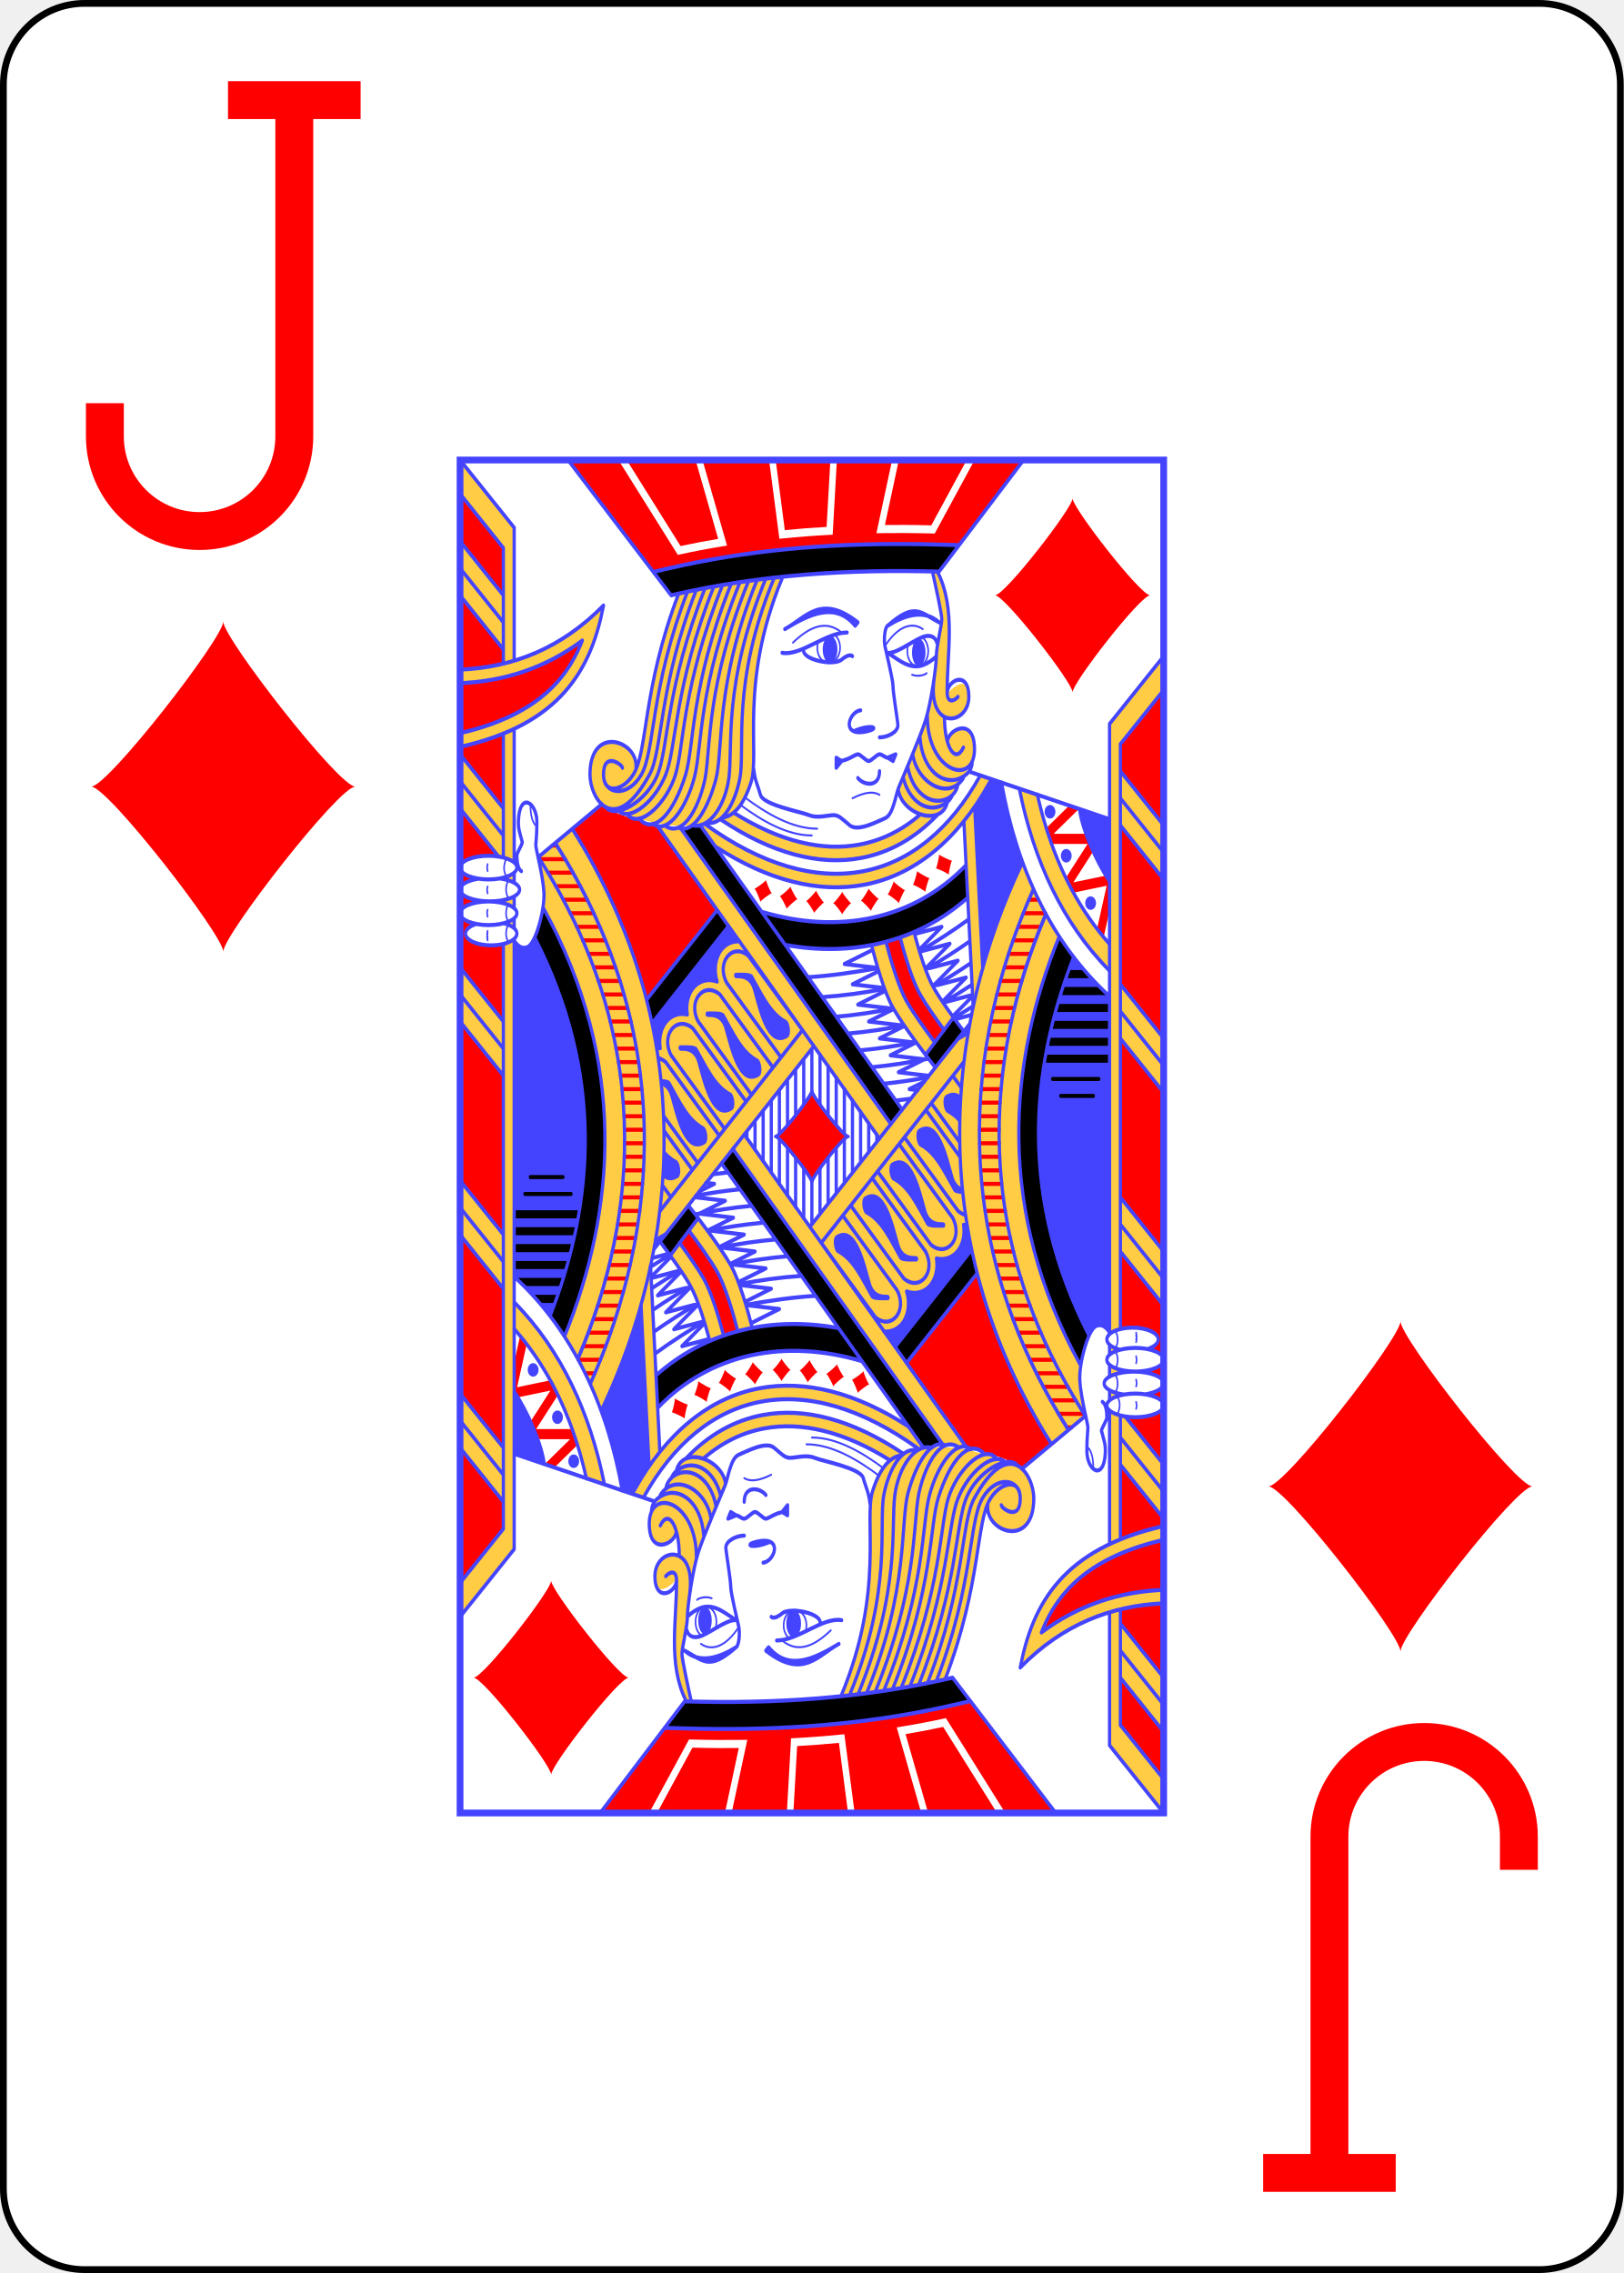
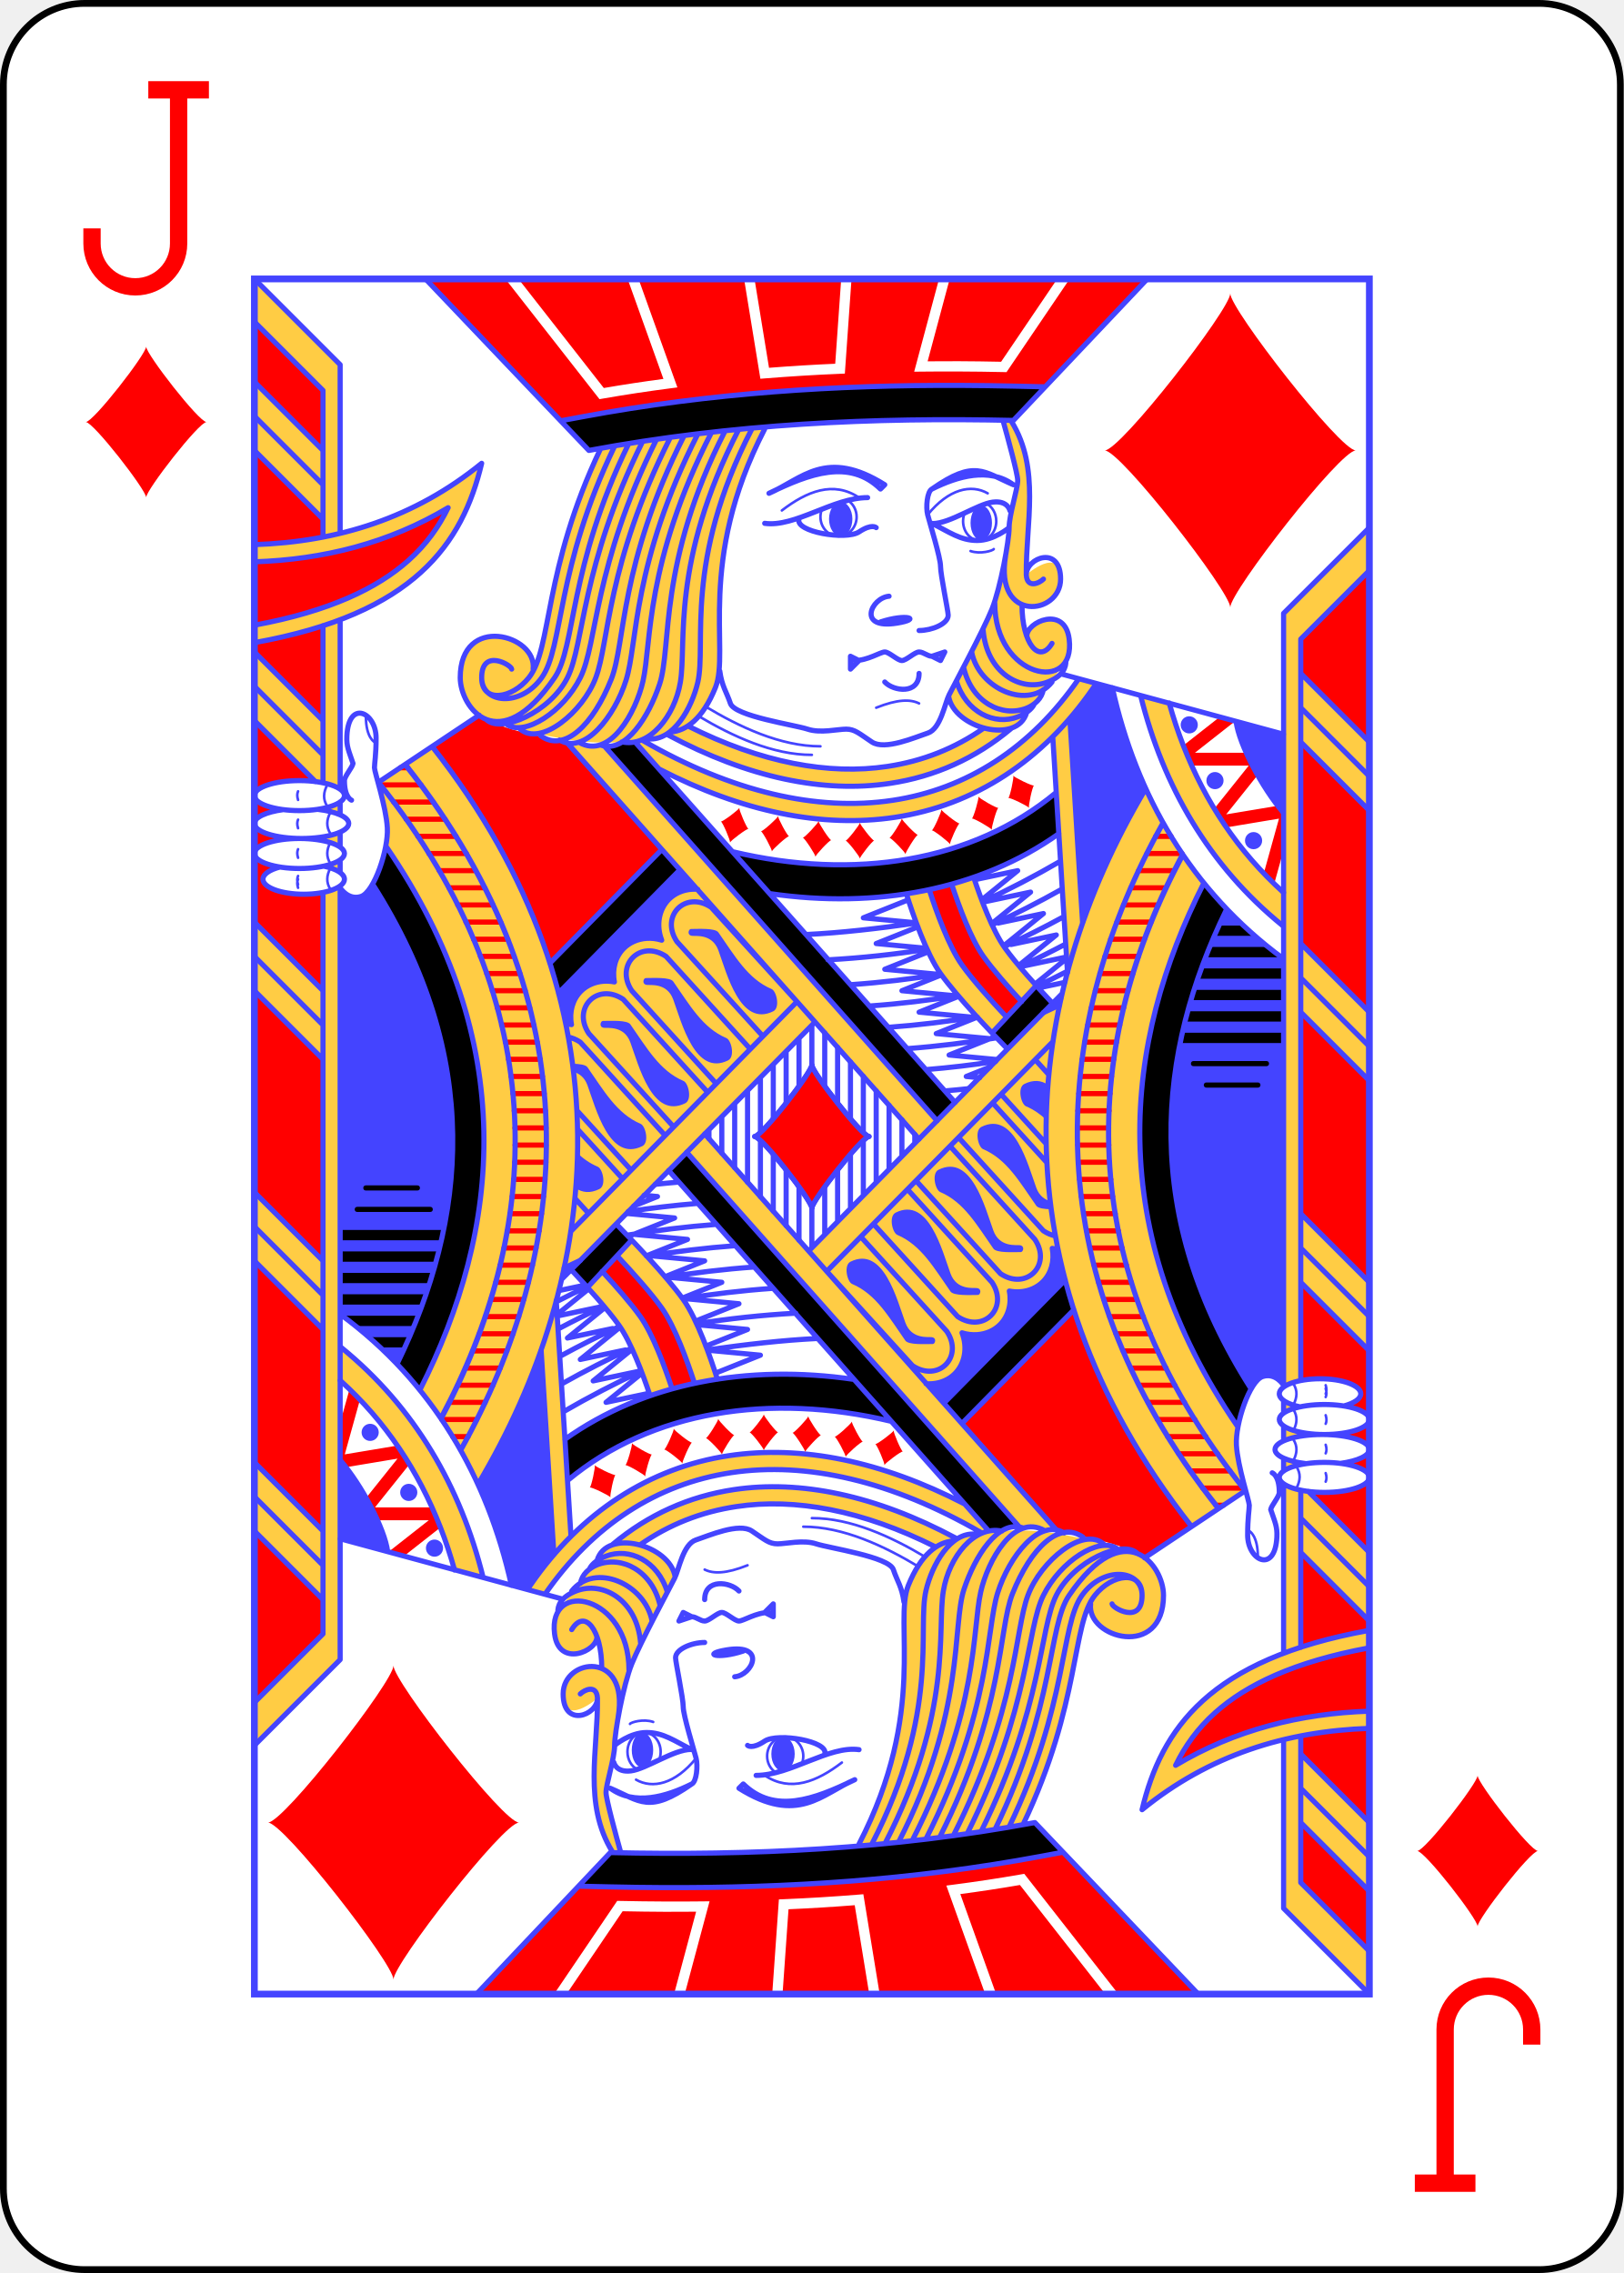
<svg xmlns="http://www.w3.org/2000/svg" xmlns:xlink="http://www.w3.org/1999/xlink" class="card" face="JD" height="3.5in" preserveAspectRatio="none" viewBox="-120 -168 240 336" width="2.5in">
  <defs>
    <symbol id="VDJ" viewBox="-500 -500 1000 1000" preserveAspectRatio="xMinYMid">
      <path d="M50 -460L250 -460M150 -460L150 250A100 100 0 0 1 -250 250L-250 220" stroke="red" stroke-width="80" stroke-linecap="square" stroke-miterlimit="1.5" fill="none" />
    </symbol>
    <symbol id="SDJ" viewBox="-600 -600 1200 1200" preserveAspectRatio="xMinYMid">
      <path d="M-400 0C-350 0 0 -450 0 -500C0 -450 350 0 400 0C350 0 0 450 0 500C0 450 -350 0 -400 0Z" fill="red" />
    </symbol>
    <symbol id="DJ6" preserveAspectRatio="none" viewBox="0 0 1300 2000">
      <path stroke="#44F" stroke-linecap="round" stroke-linejoin="round" stroke-width="3" fill="none" d="M85,590c-4.701,8.725 -5.187,17.099 0,25M88.71,621.884c-4.701,8.725 -5.187,17.099 0,25M88.71,656.884c-4.701,8.725 -5.187,17.099 0,25M88.71,686.884c-4.701,8.725 -5.187,17.099 0,25M130,510c0,25 10,30 10,30M50.928,597.5c-1.131,2.58 -1.339,5.774 0,10M50.928,630.524c-1.131,2.58 -1.339,5.774 0,10M50.928,665c-1.131,2.58 -1.339,5.774 0,10M50.928,700c-1.131,2.58 -1.339,5.774 0,10M50.928,696.159c-1.131,2.58 -1.339,5.774 0,10M725,500c25,-10 40,-10 50,-5M705,255c-30,-20 -60.951,-7.28 -90,15M785,275c24.496,-30.289 50.876,-35.961 70,-25M692.54,258.604c5.799,4.009 9.635,10.975 9.635,18.896 0,12.426 -9.441,22.5 -21.088,22.5 -11.646,0 -21.088,-10.074 -21.088,-22.5 0,-3.285 0.66,-6.406 1.846,-9.22M853.124,261.739c6.976,3.399 11.876,11.415 11.876,20.761 0,12.426 -8.662,22.5 -19.347,22.5 -10.685,0 -19.347,-10.074 -19.347,-22.5 0,-3.816 0.817,-7.411 2.259,-10.56M835,317.323c11.292,3.969 26.1,-0.362 27.069,-2.323M517.969,509.822C557.538,533.358 604.489,555.092 650,555M525.369,498.266C565.472,522.392 613.488,545.094 660,545" />
-       <use xlink:href="#SDJ" height="200" width="200" transform="translate(650,1000)scale(1,0.8)rotate(0)translate(-100,-100)" stroke="#44F" stroke-width="36" stroke-linejoin="round" stroke-linecap="round" />
-       <use xlink:href="#SDJ" height="50" width="50" transform="translate(894,598)scale(1,0.8)rotate(-26)translate(-25,-25)" />
-       <use xlink:href="#SDJ" height="50" width="50" transform="translate(852,623)scale(1,0.8)rotate(-22)translate(-25,-25)" />
-       <use xlink:href="#SDJ" height="50" width="50" transform="translate(806,639)scale(1,0.8)rotate(-14)translate(-25,-25)" />
-       <use xlink:href="#SDJ" height="50" width="50" transform="translate(757,650)scale(1,0.8)rotate(-6)translate(-25,-25)" />
-       <use xlink:href="#SDJ" height="50" width="50" transform="translate(706,655)scale(1,0.8)rotate(0)translate(-25,-25)" />
-       <use xlink:href="#SDJ" height="50" width="50" transform="translate(656,653)scale(1,0.8)rotate(5)translate(-25,-25)" />
-       <use xlink:href="#SDJ" height="50" width="50" transform="translate(607,647)scale(1,0.8)rotate(10)translate(-25,-25)" />
-       <use xlink:href="#SDJ" height="50" width="50" transform="translate(560,637)scale(1,0.8)rotate(15)translate(-25,-25)" />
+       <use xlink:href="#SDJ" height="200" width="200" transform="translate(650,1000)scale(1,1)rotate(0)translate(-100,-100)" stroke="#44F" stroke-width="36" stroke-linejoin="round" stroke-linecap="round" />
+       <use xlink:href="#SDJ" height="50" width="50" transform="translate(894,598)scale(1,1)rotate(-26)translate(-25,-25)" />
+       <use xlink:href="#SDJ" height="50" width="50" transform="translate(852,623)scale(1,1)rotate(-22)translate(-25,-25)" />
+       <use xlink:href="#SDJ" height="50" width="50" transform="translate(806,639)scale(1,1)rotate(-14)translate(-25,-25)" />
+       <use xlink:href="#SDJ" height="50" width="50" transform="translate(757,650)scale(1,1)rotate(-6)translate(-25,-25)" />
+       <use xlink:href="#SDJ" height="50" width="50" transform="translate(706,655)scale(1,1)rotate(0)translate(-25,-25)" />
+       <use xlink:href="#SDJ" height="50" width="50" transform="translate(656,653)scale(1,1)rotate(5)translate(-25,-25)" />
+       <use xlink:href="#SDJ" height="50" width="50" transform="translate(607,647)scale(1,1)rotate(10)translate(-25,-25)" />
+       <use xlink:href="#SDJ" height="50" width="50" transform="translate(560,637)scale(1,1)rotate(15)translate(-25,-25)" />
    </symbol>
    <symbol id="DJ5" preserveAspectRatio="none" viewBox="0 0 1300 2000">
      <path stroke="#44F" stroke-linecap="round" stroke-linejoin="round" stroke-width="6" fill="none" d="M100,709.952V1610L-2.9802322e-6,1710M100,678.111v13.911M100,645.033v17.312M100,609.791v14.839M100,397.41V594.643M5.9604645e-7,5.9604645e-7 100,100v196.63M100.156,1207.275c107.997,79.347 171.737,190.717 199.486,315.914M207.3,545.261C445.376,846.844 403.682,1165.656 260.675,1405.606M358.174,1166.617 653.704,866.472M365.264,541.561 774.865,1002.951M650,870.236V1005M635,885.469V1120.805M620,900.703 620,1103.908M605,915.937l10e-6,171.074M590,931.172V1070.115M575,946.406V1053.219M560,961.641l-2e-5,74.682M545,976.875l-10e-6,42.551M530,992.109v10.42M408.006,544.65 795.9,981.588M444.424,540.616l372.51,419.609M368.801,1110.75 632.661,842.769M354.528,832.821 496.146,688.992M344.459,797.973 475.103,665.289M144.449,587.034 262.085,508.61M940.101,460.451l259.692,70.425M882.049,524.54c-41.333,34.618 -88.82,55.864 -141.033,63.696 -77.195,11.579 -165.246,-6.435 -258.699,-56.453M453.028,538.37c103.513,59.813 202.907,82.851 290.956,69.644 86.565,-12.985 161.584,-61.304 217.217,-141.821M850.411,523.829C816.55,547.595 778.945,562.323 738.049,568.457 669.735,578.704 590.814,564.241 505.551,521.317M557.384,667.852c141.56,33.774 280.148,12.039 377.1,-68.721M930.877,534.031l17.164,274.628M950.766,512.261c5.176,82.814 10.432,166.905 14.861,237.784M601.099,716.788c123.687,18.042 244.26,-3.946 336.972,-69.989M760.133,716.928C767.967,741.662 783.721,787.209 800,810c19.662,27.527 60.973,70.517 77.718,87.621M786.849,712.279C795.124,737.784 809.834,778.767 825,800c12.464,17.45 33.628,41.114 51.719,60.458M813.053,705.961C821.503,731.58 835.544,769.762 850,790c10.843,15.18 28.27,35.063 44.53,52.714M838.642,697.737C847.145,723.316 860.874,760.224 875,780c13.414,18.779 36.904,44.756 55.795,64.8M153.972,662.331C309.967,889.988 287.883,1108.489 192.987,1295.533M1199.928,715.507c-53.227,-48.045 -91.438,-105.975 -116.853,-171.387 -6.273,-16.146 -11.767,-32.747 -16.514,-49.768M1198.823,754.032c-86.122,-69.992 -139.221,-162.657 -165.48,-268.012M1144.6,515.971c3.51,27.018 30.401,77.532 54.943,106.167M80,240 -2.9802322e-7,160M0,120l80,80M80,280 -2.9802322e-7,200M80,555 -2.9802322e-7,475M0,435l80,80M80,870 -2.9802322e-7,790M0,750l80,80M80,910 -2.9802322e-7,830M80,1185 -2.9802322e-7,1105M0,1065l80,80M80,1225 -2.9802322e-7,1145M80,1500 -2.9802322e-7,1420M0,1380l80,80M80,1540 -2.9802322e-7,1460M80,715.826V1580L-5.9604645e-7,1660M80,404.212V586.914M0,50l80,80v170.958M592.661,882.769l-100,-110c-20,-30 10,-60 40,-40l100,110M538.524,938.376 440,830c-20,-30 10,-60 40,-40l98.193,108.012M488.885,988.773 390,880c-20,-30 10,-60 40,-40l98.606,108.467M366.055,884.082c4.519,0.868 9.232,2.776 13.945,5.918l98.886,108.774M439.259,1039.185 376.341,969.976M376.856,991.542l52.371,57.608M389.335,1089.268l-15.594,-17.153M516.977,711.775c-1.078,-0.089 -2.152,-0.14 -3.221,-0.156 -1.297,-0.018 -2.586,0.017 -3.863,0.105 -10.219,0.706 -19.688,4.787 -26.588,11.688 -11.544,11.544 -15.19,30.278 -8.35,47.686 -5.928,-1.859 -11.945,-2.542 -17.723,-2.143 -10.219,0.706 -19.689,4.787 -26.59,11.688 -9.67,9.67 -13.793,24.386 -10.859,39.141 -4.226,-0.84 -8.449,-1.111 -12.551,-0.828 -10.219,0.706 -19.689,4.787 -26.59,11.688 -9.617,9.617 -13.748,24.224 -10.908,38.896 -0.283,-0.06 -0.566,-0.133 -0.85,-0.188 -0.98,-0.203 -1.978,-0.307 -2.979,-0.311 -0.87,-0.003 -1.723,0.068 -2.555,0.208M911.501,824.106l-51.301,54.965M848.93,726.398c30.438,-14.244 60.781,-29.936 91.001,-47.503M860.229,753.123c27.325,-12.679 54.575,-26.511 81.729,-41.804M874.067,778.661c23.36,-10.811 46.666,-22.46 69.903,-35.142M892.425,802.102c17.883,-8.34 35.733,-17.177 53.545,-26.598M912.413,824.762c11.862,-5.596 23.71,-11.414 35.541,-17.48M919.958,855.554c6.272,-2.875 12.539,-5.81 18.803,-8.809M848.071,724.086 890,690 839.651,700.627M859.686,751.837 905,715 852.309,726.121M873.553,777.759 920,740 867.309,751.121M891.242,800.573 935,765 882.309,776.121M946.916,790.651l-49.607,10.47M910.283,822.288l36.743,-29.869M944.574,820.366l-27.265,5.754M921.876,854.122l18.259,-14.844M796.745,810.826 735,805 785,785M816.745,835.826 755,830 800.995,811.602M836.745,860.825 775,855 821.293,836.483M856.745,885.826 795,880 843.076,860.769M865.487,910.235 810,905 860,885M771.875,751.157c-45.675,6.443 -87.52,11.323 -128.233,13.293M771.745,750.826 710,745 760,725M784.463,781.691c-37.56,5.866 -76.037,10.142 -115.741,12.289M783.928,780.56 725,775 773.666,755.534M800.543,810.726c-34.211,5.512 -69.172,9.723 -105.121,12.221 -0.113,0.008 -0.226,0.016 -0.338,0.024M820.562,835.723c-33.673,5.426 -68.073,9.591 -103.426,12.104M842.46,860.416c-33.626,5.47 -67.975,9.688 -103.271,12.263M865,885c-33.784,5.565 -68.294,9.873 -103.757,12.527M864.175,912.505c-26.572,4.034 -53.609,7.264 -81.218,9.499M832.539,944.214c-9.118,0.981 -18.296,1.857 -27.537,2.622M845.626,931.474 830,930 857.643,918.943M137.753,705.592c129.038,202.306 110.486,391.093 29.078,558.571M144.664,587.05c211.433,263.851 187.394,526.874 72.807,741.458M240.698,1365.491C368.264,1137.311 400.016,847.839 175.72,566.274M144.78,587.132C356.096,850.901 332.058,1113.924 217.853,1328.87M176.02,566.162c223.996,281.677 192.244,571.149 64.817,798.824M100,710c0,0 9.291,14.995 24.328,10.107C139.668,715.121 156.474,665.06 155,640c-1.468,-24.957 -15,-65 -15,-70 0,-5 1.909,-14.691 1.909,-34.691 0,-30 -31.909,-45.309 -34.073,-2.527C107.209,545.174 110,550 115,565M115,565c-0.676,4.552 -10,15 -10,20 0,20 8.286,22.809 8.286,22.809M0,602.5A52.5,17.5 0 0 1 52.5,585 52.5,17.5 0 0 1 105,602.5 52.5,17.5 0 0 1 52.5,620 52.5,17.5 0 0 1 0,602.5M0,635c0,0 0,0 0,0 0,-7.263 13.907,-13.493 33.71,-16.141M73.837,618.553C94.935,621 110,627.44 110,635c0,9.665 -24.624,17.5 -55,17.5 -30.376,0 -55,-7.835 -55,-17.5M0,670A52.5,17.5 0 0 1 52.5,652.5 52.5,17.5 0 0 1 105,670 52.5,17.5 0 0 1 52.5,687.5 52.5,17.5 0 0 1 0,670M81.191,684.829C95.421,687.851 105,693.514 105,700c0,9.665 -21.266,17.5 -47.5,17.5 -26.234,0 -47.5,-7.835 -47.5,-17.5 0,-5.87 7.845,-11.066 19.884,-14.24M71.354,586.354 1.8096853e-5,515M0.02,309.855C97.554,306.607 187.046,278.578 265,215 242.582,308.966 186.547,390.542 0.192,424.084M0.026,329.865C80.534,327.262 156.893,308.022 225.898,266.748 215.042,289.094 200.421,309.706 179.627,328.295 143.531,360.564 88.07,387.481 0.303,403.733M403.784,197.624C336.263,339.655 347.37,430.787 320,465c-20,25 -55,30 -55,0 0,-35 34.9,-14.626 35,-10M420.15,194.736C350.946,338.298 360.638,429.107 335,465c-25,35 -70,30 -70,0M436.417,192.11C365.772,337.154 375.059,428.375 350,465c-65,95 -110,35 -110,0 0,-75 90,-50 85,-10M452.669,189.51C380.329,335.873 384.964,425.072 365,465c-20,40 -77.602,65.61 -94.572,48.745M468.763,187.305C395.282,334.978 400.064,424.872 380,465c-20,40 -64.5,68.136 -85,55M484.862,185.097C410.176,334.001 413.892,422.783 398.06,465c-15,40 -63.998,80.555 -88.06,60M500.989,182.866C425.269,333.183 432.827,424.628 416.121,466.749 395,520 361.556,552.647 333.873,532.762M517.083,180.7C440.175,332.311 447.076,424.662 433.307,468.06 420,510 385.05,555.512 355.845,537.641M532.953,178.991C455.14,331.615 463.149,424.349 453.116,468.935 445,505 414.577,561.021 378.609,540.433M548.832,177.272C470.166,330.965 486.957,428.902 472.488,472.432 460,510 433.177,553.423 404.187,543.706M564.713,175.556C485.046,330.227 504.286,424.838 496.669,470.246 490,510 460.572,546.713 428.474,539.875M580,175C500,330 527.498,425.817 516.915,470.683 510,500 488.836,539.016 459.373,536.333M595,175c-80,155 -40.203,258.598 -57.401,301.367 -14.963,37.211 -34.463,50.386 -51.885,51.962M872.923,165.37C878.475,185.244 890,227.409 890,235c0,10 -10,40 -10,55 0,15 -10,70 -20,95 -10,25 -45,90 -50,100 -5,10 -9.809,39.563 -24.809,44.563C770.191,534.563 735,550 720,540c-15,-10 -20,-15 -30,-15 -10,0 -30,5 -45,0 -15,-5 -85,-15 -90,-30 -4.379,-13.209 -10,-20 -12.377,-37.814M600,250c38.334,-16.373 66.186,-53.253 135,-10v0l-5,5c-36.119,-35.307 -82.46,-18.225 -130,5v0M885,240c-35,-15 -45,-30 -95,5v0c30,-15 66.711,-25.583 95,-5v0M790,245c-5.615,2.796 -7.258,21.124 -5,30 2.466,9.691 15,50 15,60 0,10 8.935,52.186 8.935,57.186C808.935,402.186 790,410 775,410M740,370c-20.808,1.708 -37.884,39.089 9.316,31.367C779.331,396.457 760,390 730,400M695,440v15l10,-10 -10,-5v0M805,435l-5,10 -10,-5 15,-5v0M700,445c15,0 30,-10 35,-10 5,0 15,10 20,10 5,0 15,-10 20,-10 5,0 10,5 15,5M735,470c10.017,10.832 40,15 40,-10M595,285c35,5 80,-30 120,-30M635,280c-5,15 55,25 70,15 15,-10 20,-5 20,-5M790.923,285.265c20,0 52.332,-22.8 70,-25 17.668,-2.2 20,10 20,10M790,285c20,10 33.071,20 52.775,20C862.479,305 880,290 880,290M882.739,166.219C916.805,221.491 899.287,285.408 900,345c0.877,16.276 15,10 20,5M875.871,322.903C862.68,401.749 940,392.043 940,350c0,-40 -40,-25 -40,-5M895,380c0,45 20,70 35,45M863.258,377.678C863.149,465.861 958.062,484.498 950,420c-5,-40 -50,-20 -49.354,-3.324M849.71,409.419C853.692,459.152 893.434,482.286 925,470c18.663,-7.264 21.42,-17.97 21.126,-24.435M836.381,435.227C844.554,477.951 902.816,504.171 930,470M826.958,452.98c9.23,40.691 44.654,58.763 73.332,47.601 9.377,-3.79 17.976,-11.415 19.488,-21.63M818.484,468.745c11.128,36.612 44.521,52.456 71.806,41.836 10.08,-3.923 15.519,-8.85 18.345,-13.571M809.429,486.652c6.149,37.142 80.063,56.922 91.04,18.908M920.159,125.779l-34.261,-0.77c-20.572,-0.462 -41.188,-0.75 -61.848,-0.84 -144.617,-0.628 -291.435,8.513 -441.393,36.51l-25.623,4.783M199.524,-1.861155e-4 390,200C557.854,168.663 722.223,161.344 885,165L1041.082,-4.7504902e-4M472.329,571.725c96.126,49.651 189.631,68.816 274.622,56.068 92.087,-13.813 172.42,-65.876 230.705,-150.232l3.633,-5.258" />
    </symbol>
    <symbol id="DJ4" preserveAspectRatio="none" viewBox="0 0 1300 2000">
      <path fill="black" d="M130,1057c-4.057,-0.057 -4.057,6.057 0,6h60c4.057,0.057 4.057,-6.057 0,-6zm-10,25c-4.057,-0.057 -4.057,6.057 0,6h85c4.057,0.057 4.057,-6.057 0,-6zm-20,27v12h117.996l2.322,-12zm0,25v12h112.19l2.612,-12zm0,25v12h104.353l3.774,-12zm0,25v12h96.806l3.483,-12zm17.561,37h68.505l4.935,-12h-87.372zm29.898,25h27.866l4.935,-12h-46.444zM885.898,125.01c-20.572,-0.462 -41.188,-0.75 -61.848,-0.84 -144.617,-0.628 -291.435,8.513 -441.393,36.51L356.765,165.141 390,200c167.854,-31.337 332.223,-38.656 495,-35l35.361,-38.408zM934.484,599.132c-96.952,80.76 -235.54,102.495 -377.1,68.721l43.715,48.936c123.687,18.042 244.26,-3.946 336.972,-69.989zM816.934,960.224 444.424,540.616 408.006,544.65 795.9,981.588ZM496.146,688.992 354.528,832.821 344.459,797.973 475.103,665.289ZM877.718,897.621c-4.427,-4.522 -10.572,-10.854 -17.549,-18.39l51.237,-55.326c6.549,7.159 13.215,14.344 19.389,20.895M192.987,1295.533c94.897,-187.044 116.98,-405.546 -39.015,-633.202 -4.979,15.602 -9.504,32.46 -16.219,43.261 129.038,202.306 110.486,391.093 29.078,558.571z" />
    </symbol>
    <symbol id="DJ3" preserveAspectRatio="none" viewBox="0 0 1300 2000">
      <path fill="#44F" d="M509,758c9,0 28.315,-1.237 32,4 19,27 34.047,54.141 62,66 5.895,2.501 10.258,21.901 2,26 -38.418,19.069 -54.167,-44.095 -64,-71 -7.297,-19.969 -27.054,-16.342 -31,-17 -6,-1 -3.687,-8 -1,-8zM456.339,815.231c9,0 28.315,-1.237 32,4 19,27 34.047,54.141 62,66 5.895,2.501 10.258,21.901 2,26 -38.418,19.069 -54.167,-44.095 -64,-71 -7.297,-19.969 -27.054,-16.342 -31,-17 -6,-1 -3.687,-8 -1,-8zM406.339,865.231c9,0 28.315,-1.237 32,4 19,27 34.047,54.141 62,66 5.895,2.501 10.258,21.901 2,26 -38.418,19.069 -54.167,-44.095 -64,-71 -7.297,-19.969 -27.054,-16.342 -31,-17 -6,-1 -3.687,-8 -1,-8zM371.248,915.149c7.579,0.188 14.956,1.05 17.09,4.082 19,27 34.047,54.141 62,66 5.895,2.501 10.258,21.901 2,26 -38.418,19.069 -54.167,-44.095 -64,-71 -3.549,-9.711 -10.044,-13.842 -16.235,-15.599M376.289,1019.066c7.016,6.682 14.831,12.255 24.049,16.166 5.895,2.501 10.258,21.901 2,26 -10.879,5.4 -19.941,4.206 -27.565,-0.892M697.25,280a13.625,20 0 0 1 -13.625,20 13.625,20 0 0 1 -13.625,-20 13.625,20 0 0 1 13.625,-20 13.625,20 0 0 1 13.625,20zM860,284.506a12.5,20.292 0 0 1 -12.5,20.292 12.5,20.292 0 0 1 -12.5,-20.292 12.5,20.292 0 0 1 12.5,-20.292 12.5,20.292 0 0 1 12.5,20.292zM1039.288,594.296c-17.009,-37.323 -29.874,-76.645 -38.918,-117.435l-19.08,-4.558 -3.633,5.258c-8.474,12.264 -17.414,23.846 -26.839,34.714 5.125,82.8 10.381,166.892 15.044,237.706 19.442,-54.632 44.354,-106.743 73.427,-155.684zM1144.6,515.971l55.194,14.905m-55.194,-14.905c3.51,27.018 30.401,77.532 54.943,106.167l0.251,-91.261M137.57,706c-4.348,7.569 -8.855,12.681 -13.242,14.107C109.291,724.995 100,709.976 100,709.976l0.078,496.904c23.977,17.954 45.709,37.081 66.058,57.431 82.103,-167.626 100.655,-356.414 -28.566,-558.312zM100,1610 -10,1720M354.528,832.821l141.618,-143.829 20.83,22.783c-1.078,-0.089 -2.152,-0.14 -3.221,-0.156 -1.297,-0.018 -2.586,0.017 -3.863,0.105 -10.219,0.706 -19.688,4.787 -26.588,11.688 -11.544,11.544 -15.19,30.278 -8.35,47.686 -5.928,-1.859 -11.945,-2.542 -17.723,-2.143 -10.219,0.706 -19.689,4.787 -26.59,11.688 -9.67,9.67 -13.793,24.386 -10.859,39.141 -4.226,-0.84 -8.449,-1.111 -12.551,-0.828 -10.219,0.706 -19.689,4.787 -26.59,11.688 -9.617,9.617 -13.748,24.224 -10.908,38.896 -0.283,-0.06 -0.566,-0.133 -0.85,-0.188 -0.98,-0.203 -1.978,-0.307 -2.979,-0.311 -0.87,-0.003 -1.723,0.068 -2.555,0.208zM1100,520a10,10 0 0 1 -10,10 10,10 0 0 1 -10,-10 10,10 0 0 1 10,-10 10,10 0 0 1 10,10zM1130,585a10,10 0 0 1 -10,10 10,10 0 0 1 -10,-10 10,10 0 0 1 10,-10 10,10 0 0 1 10,10zM1175,655a10,10 0 0 1 -10,10 10,10 0 0 1 -10,-10 10,10 0 0 1 10,-10 10,10 0 0 1 10,10z" />
    </symbol>
    <symbol id="DJ2" preserveAspectRatio="none" viewBox="0 0 1300 2000">
      <path fill="red" d="M199.521,0l157.664,165.582 25.473,-4.902c149.958,-27.996 296.776,-37.138 441.393,-36.51 20.66,0.09 41.275,0.378 61.848,0.84l34.475,1.57L1040.949,0h-90.371l-73.627,108.701 -3.268,-0.072c-17.44,-0.384 -35.101,-0.607 -52.801,-0.684 -14.191,-0.062 -28.397,-0.029 -43.678,0.152l-7.916,0.094L798.268,0H696.223l-7.773,110.4 -5.359,0.221c-28.906,1.195 -58.058,2.965 -87.605,5.359L589.971,116.428 570.955,0H447.898l45.314,126.52 -7.391,0.957c-26.194,3.391 -52.95,7.403 -79.91,12.123L402.369,140.221 292.633,0Zm108.35,0 99.543,127.197c23.432,-4.051 46.649,-7.54 69.502,-10.588L435.15,0Zm275.244,0 16.924,103.627c25.991,-2.041 51.693,-3.606 77.189,-4.721L684.191,0Zm227.576,0 -25.73,96.07c12.299,-0.107 24.295,-0.176 35.975,-0.125 16.664,0.072 33.27,0.302 49.725,0.645L936.086,0ZM0,50v70l80,80v-70zm0,150v109.854c27.325,-0.911 54.014,-3.781 80,-8.816V280Zm225.898,66.748C156.887,308.026 80.516,327.253 0,329.854v73.936c87.942,-16.247 143.49,-43.188 179.627,-75.494 20.794,-18.589 35.415,-39.201 46.271,-61.547zM80,404.438C56.424,412.129 29.87,418.722 0,424.094V435l80,80zm182.084,104.172 -54.93,36.684c65.585,82.864 109.888,167.062 137.031,251.623L475.107,665.293 365.264,541.561c-34.415,-10.878 -70.714,-12.66 -103.18,-32.951zm863.334,2.24 -42.344,33.27 9.807,23.381h66.514l-40.512,50.641 14.359,21.424 61.381,-10.23 -17.67,63.613 12.203,12.115 10.982,-39.539 -0.596,-43.387 -6.068,-7.82 -60.371,10.062 36.715,-45.895L1156.74,552.5h-60.057l46.652,-36.656zM0,515v87.5a52.5,17.5 0 0 1 52.5,-17.5 52.5,17.5 0 0 1 18.664,1.164zm0,87.5V635c0,-7.263 13.907,-13.493 33.711,-16.141l0.301,-0.002A52.5,17.5 0 0 1 0,602.5ZM0,635v35a52.5,17.5 0 0 1 52.5,-17.5 52.5,17.5 0 0 1 27.5,2.619v-4.545C72.493,651.797 64.012,652.5 55,652.5 24.624,652.5 0,644.665 0,635Zm0,35v80l80,80V715.414C73.302,716.744 65.642,717.5 57.5,717.5 31.266,717.5 10,709.665 10,700c0,-5.867 7.837,-11.059 19.863,-14.234A52.5,17.5 0 0 1 0,670ZM170.152,567a3,3 0 1 0 0,6h8.428 0.381a3,3 0 1 0 0,-6h-0.381zM72.721,586.354A52.5,17.5 0 0 1 80,587.619v-1.266zM146.998,587a3,3 0 1 0 0,6h46.938 0.355a3,3 0 1 0 0,-6h-0.355zm15.473,20a3,3 0 1 0 0,6h45.842 0.324a3,3 0 1 0 0,-6H208.312ZM80,617.393a52.5,17.5 0 0 1 -6.863,1.166l0.699,-0.006c2.125,0.247 4.17,0.544 6.164,0.869zM176.955,627a3,3 0 1 0 0,6h44.982 0.297a3,3 0 1 0 0,-6h-0.297zm13.672,20a3,3 0 1 0 0,6h44.199 0.27a3,3 0 1 0 0,-6h-0.27zm12.871,20a3,3 0 1 0 0,6h43.381 0.25a3,3 0 1 0 0,-6h-0.25zm12.078,20a3,3 0 1 0 0,6h42.422a3,3 0 1 0 0,-6zm597.477,18.961 -26.203,6.318C795.125,737.784 809.834,778.767 825,800c12.701,17.782 34.437,42.018 52.748,61.559L894.529,842.715C878.269,825.064 860.843,805.18 850,790 835.544,769.762 821.502,731.58 813.053,705.961ZM226.846,707a3,3 0 1 0 0,6h41.582a3,3 0 1 0 0,-6zm10.307,20a3,3 0 1 0 0,6h41.021a3,3 0 1 0 0,-6zm9.557,20a3,3 0 1 0 0,6h40.467a3,3 0 1 0 0,-6zm8.814,20a3,3 0 1 0 0,6h39.76 0.156a3,3 0 1 0 0,-6h-0.156zm8.082,20a3,3 0 1 0 0,6h39.141a3,3 0 1 0 0,-6zm7.354,20a3,3 0 1 0 0,6h38.609a3,3 0 1 0 0,-6zm6.514,20a3,3 0 1 0 0,6h38.264a3,3 0 1 0 0,-6zM0,830v235l80,80V910Zm283.213,17a3,3 0 1 0 0,6h37.809a3,3 0 1 0 0,-6zm5.043,20a3,3 0 1 0 0,6h37.439a3,3 0 1 0 0,-6zm4.354,20a3,3 0 1 0 0,6h37.152a3,3 0 1 0 0,-6zm3.668,20a3,3 0 1 0 0,6h36.945a3,3 0 1 0 0,-6zm2.986,20a3,3 0 1 0 0,6h36.627a3,3 0 1 0 0,-6zm2.197,20a3,3 0 1 0 0,6h36.453a3,3 0 1 0 0,-6zm1.49,20a3,3 0 1 0 0,6h36.398a3,3 0 1 0 0,-6zm0.83,20a3,3 0 1 0 0,6H340a3,3 0 1 0 0,-6zm0.174,20a3,3 0 1 0 0,6H340a3,3 0 1 0 0,-6zm-0.484,20a3,3 0 1 0 0,6h36.412a3,3 0 1 0 0,-6zm-1.137,20a3,3 0 1 0 0,6h36.447a3,3 0 1 0 0,-6zm-1.787,20a3,3 0 1 0 0,6h36.555a3,3 0 1 0 0,-6zm-2.52,20a3,3 0 1 0 0,6h36.816a3,3 0 1 0 0,-6zm-3.184,20a3,3 0 1 0 0,6h37.115a3,3 0 1 0 0,-6zm-3.826,20a3,3 0 1 0 0,6h37.354a3,3 0 1 0 0,-6zM0,1145v235l80,80v-235zm286.551,2a3,3 0 1 0 0,6h37.656a3,3 0 1 0 0,-6zm-5.109,20a3,3 0 1 0 0,6h38.023a3,3 0 1 0 0,-6zm-5.75,20a3,3 0 1 0 0,6h38.445a3,3 0 1 0 0,-6zm-6.396,20a3,3 0 1 0 0,6h38.914a3,3 0 1 0 0,-6zm-7.041,20a3,3 0 1 0 0,6h39.396a3,3 0 1 0 0,-6zm-7.691,20a3,3 0 1 0 0,6h39.844a3,3 0 1 0 0,-6zm-8.342,20a3,3 0 1 0 0,6h40.34a3,3 0 0 0 0.002,0 3,3 0 0 0 0.006,0h0.039a3,3 0 0 0 0.162,-5.996 3,3 0 0 0 -0.178,0h-0.031zm-9,20a3,3 0 1 0 0,6h40.883a3,3 0 1 0 0,-6zm-9.66,20a3,3 0 1 0 0,6h41.463a3,3 0 1 0 0,-6zm-9.125,20a3,3 0 1 0 0,6h40.877a3,3 0 1 0 0,-6zm12.818,20a3,3 0 1 0 0,6h17.703 0.125a3,3 0 1 0 0,-6h-0.125zM0,1459.955V1660l80,-80v-40.768z" />
    </symbol>
    <symbol id="DJ1" preserveAspectRatio="none" viewBox="0 0 1300 2000">
      <path fill="#FC4" d="M0 0L0 602.5A52.5 17.5 0 0 1 52.5 585A52.5 17.5 0 0 1 100 595.092L100 397.393C208.286 356.236 247.222 289.517 265 215C214.523 256.168 159.203 282.41 100 296.691L100 100L0 0zM0 602.5L0 635C0 627.737 13.907 621.507 33.711 618.859L34.012 618.857A52.5 17.5 0 0 1 0 602.5zM0 635L0 670A52.5 17.5 0 0 1 52.5 652.5A52.5 17.5 0 0 1 100 662.592L100 645.057C90.047 649.557 73.609 652.5 55 652.5C24.624 652.5 0 644.665 0 635zM0 670L0 1710L100 1610L100 707.814C92.207 713.556 76.108 717.5 57.5 717.5C31.266 717.5 10 709.665 10 700C10 694.133 17.837 688.941 29.863 685.766A52.5 17.5 0 0 1 0 670zM872.922 165.369C878.474 185.244 890 227.409 890 235C890 245 880 275 880 290C880 305 870 360 860 385C850 410 815 475 809.715 485.826C812.586 504.418 831.774 518.642 851.9 523.861L850.412 523.828C816.551 547.594 778.945 562.323 738.049 568.457C669.735 578.704 590.814 564.241 505.551 521.316L504.895 521.611C516.499 514.249 527.984 500.274 537.598 476.367C554.796 433.598 515 330 595 175C527.022 174.999 461.402 179.195 403.783 197.625C342.894 325.705 345.947 412.394 326.031 454.139C330 415 240 390 240 465C240 485.578 255.555 514.798 283.029 516.09C348.178 537.161 412.978 552.712 485.713 528.33C488.09 528.115 490.507 527.675 492.945 526.996L482.316 531.783C575.769 581.801 663.821 599.816 741.016 588.236C793.229 580.404 840.716 559.159 882.049 524.541L880.32 524.502C889.914 521.895 897.498 515.848 900.469 505.561C924.519 477.241 934.668 461.558 947.25 443.664C950.076 437.658 951.223 429.786 950 420C945 380 900.001 400 900.119 415.273C896.746 404.841 894.999 393.292 895.145 379.896C914.503 387.622 940 374.143 940 350C940 310 900 345 900 345C900 345 916.804 221.49 882.738 166.219L872.922 165.369zM961.201 466.193C905.569 546.711 830.55 595.029 743.984 608.014C655.935 621.221 556.541 598.183 453.027 538.369L445 540L472.33 571.725C568.456 621.376 661.96 640.542 746.951 627.793C817.729 617.176 881.561 583.959 933.777 530.855L930.877 534.031L948.041 808.658L965.627 750.045C961.199 679.205 955.947 595.159 950.773 512.389C960.181 501.477 969.155 489.865 977.656 477.561L981.289 472.303L961.201 466.193zM1033.342 486.02C1059.601 591.374 1112.7 684.039 1198.822 754.031L1199.928 715.506C1133.563 655.602 1090.542 580.332 1066.561 494.352L1033.342 486.02zM365.264 541.561L516.334 711.734C515.472 711.675 514.612 711.631 513.756 711.619C512.459 711.601 511.17 711.636 509.893 711.725C499.673 712.431 490.205 716.512 483.305 723.412C471.76 734.956 468.115 753.69 474.955 771.098C469.027 769.238 463.01 768.556 457.232 768.955C447.013 769.661 437.543 773.742 430.643 780.643C420.972 790.313 416.849 805.029 419.783 819.783C415.557 818.943 411.334 818.672 407.232 818.955C397.013 819.661 387.543 823.742 380.643 830.643C371.026 840.26 366.894 854.867 369.734 869.539C369.451 869.479 369.168 869.406 368.885 869.352C367.905 869.149 366.907 869.045 365.906 869.041C365.037 869.038 364.183 869.108 363.352 869.248L363.74 871.375C342.124 763.333 292.851 653.033 207.75 544.896L144.154 586.48C147.98 601.13 154.045 623.759 155 640C155.352 645.977 154.664 653.376 153.588 661.789C309.967 889.988 287.883 1108.49 192.412 1294.926C219.454 1328.214 242.125 1365.216 260.432 1405.092C304.395 1331.609 338.788 1250.648 358.482 1164.994L358.174 1166.617L653.705 866.473L774.865 1002.951L795.9 981.588L408.006 544.65L365.264 541.561zM100 609.904A52.5 17.5 0 0 1 73.174 618.559L73.836 618.553C84.484 619.788 93.586 622.042 100 624.941L100 609.904zM100 677.404A52.5 17.5 0 0 1 80.135 684.848L81.191 684.828C89.256 686.541 95.82 689.104 100 692.182L100 677.404zM838.641 697.736L813.053 705.961C821.502 731.58 835.544 769.762 850 790C860.843 805.18 878.269 825.064 894.529 842.715C894.529 842.715 917.566 830.644 910.729 823.059C897.241 808.094 883.902 792.462 875 780C860.874 760.224 847.144 723.315 838.641 697.736zM786.85 712.279L760.133 716.928C767.967 741.662 783.721 787.209 800 810C814.389 830.144 840.371 858.569 859.836 879.07C866.969 886.584 876.719 860.457 876.719 860.457C858.628 841.113 837.464 817.45 825 800C809.834 778.767 795.125 737.784 786.85 712.279z" />
    </symbol>
-     <rect id="XDJ" width="104" height="200" x="-52" y="-100" />
+     <rect id="XDJ" width="164.8" height="253.538" x="-82.4" y="-126.769" />
  </defs>
  <rect width="239" height="335" x="-119.5" y="-167.5" rx="12" ry="12" fill="white" stroke="black" />
-   <use width="104" height="200" x="-52" y="-100" xlink:href="#DJ1" />
-   <use transform="rotate(180)" width="104" height="200" x="-52" y="-100" xlink:href="#DJ1" />
-   <use width="104" height="200" x="-52" y="-100" xlink:href="#DJ2" />
-   <use transform="rotate(180)" width="104" height="200" x="-52" y="-100" xlink:href="#DJ2" />
-   <use width="104" height="200" x="-52" y="-100" xlink:href="#DJ3" />
-   <use transform="rotate(180)" width="104" height="200" x="-52" y="-100" xlink:href="#DJ3" />
-   <use width="104" height="200" x="-52" y="-100" xlink:href="#DJ4" />
-   <use transform="rotate(180)" width="104" height="200" x="-52" y="-100" xlink:href="#DJ4" />
-   <use width="104" height="200" x="-52" y="-100" xlink:href="#DJ5" />
-   <use transform="rotate(180)" width="104" height="200" x="-52" y="-100" xlink:href="#DJ5" />
-   <use width="104" height="200" x="-52" y="-100" xlink:href="#DJ6" />
-   <use transform="rotate(180)" width="104" height="200" x="-52" y="-100" xlink:href="#DJ6" />
-   <use xlink:href="#VDJ" height="70" width="70" x="-122" y="-156" />
-   <use xlink:href="#SDJ" height="58.558" width="58.558" x="-116.279" y="-81" />
-   <use xlink:href="#SDJ" height="34.4" width="34.4" x="21.334" y="-97.2" />
+   <use width="164.8" height="253.538" x="-82.4" y="-126.769" xlink:href="#DJ1" />
+   <use transform="rotate(180)" width="164.8" height="253.538" x="-82.4" y="-126.769" xlink:href="#DJ1" />
+   <use width="164.8" height="253.538" x="-82.4" y="-126.769" xlink:href="#DJ2" />
+   <use transform="rotate(180)" width="164.8" height="253.538" x="-82.4" y="-126.769" xlink:href="#DJ2" />
+   <use width="164.8" height="253.538" x="-82.4" y="-126.769" xlink:href="#DJ3" />
+   <use transform="rotate(180)" width="164.8" height="253.538" x="-82.4" y="-126.769" xlink:href="#DJ3" />
+   <use width="164.8" height="253.538" x="-82.4" y="-126.769" xlink:href="#DJ4" />
+   <use transform="rotate(180)" width="164.8" height="253.538" x="-82.4" y="-126.769" xlink:href="#DJ4" />
+   <use width="164.8" height="253.538" x="-82.4" y="-126.769" xlink:href="#DJ5" />
+   <use transform="rotate(180)" width="164.8" height="253.538" x="-82.4" y="-126.769" xlink:href="#DJ5" />
+   <use width="164.8" height="253.538" x="-82.4" y="-126.769" xlink:href="#DJ6" />
+   <use transform="rotate(180)" width="164.8" height="253.538" x="-82.4" y="-126.769" xlink:href="#DJ6" />
+   <use xlink:href="#VDJ" height="32" width="32" x="-114.4" y="-156" />
+   <use xlink:href="#SDJ" height="26.769" width="26.769" x="-111.784" y="-119" />
+   <use xlink:href="#SDJ" height="55.68" width="55.68" x="34" y="-129.256" />
  <g transform="rotate(180)">
-     <use xlink:href="#VDJ" height="70" width="70" x="-122" y="-156" />
-     <use xlink:href="#SDJ" height="58.558" width="58.558" x="-116.279" y="-81" />
-     <use xlink:href="#SDJ" height="34.4" width="34.4" x="21.334" y="-97.2" />
+     <use xlink:href="#VDJ" height="32" width="32" x="-114.4" y="-156" />
+     <use xlink:href="#SDJ" height="26.769" width="26.769" x="-111.784" y="-119" />
+     <use xlink:href="#SDJ" height="55.68" width="55.68" x="34" y="-129.256" />
  </g>
  <use xlink:href="#XDJ" stroke="#44F" fill="none" />
</svg>
